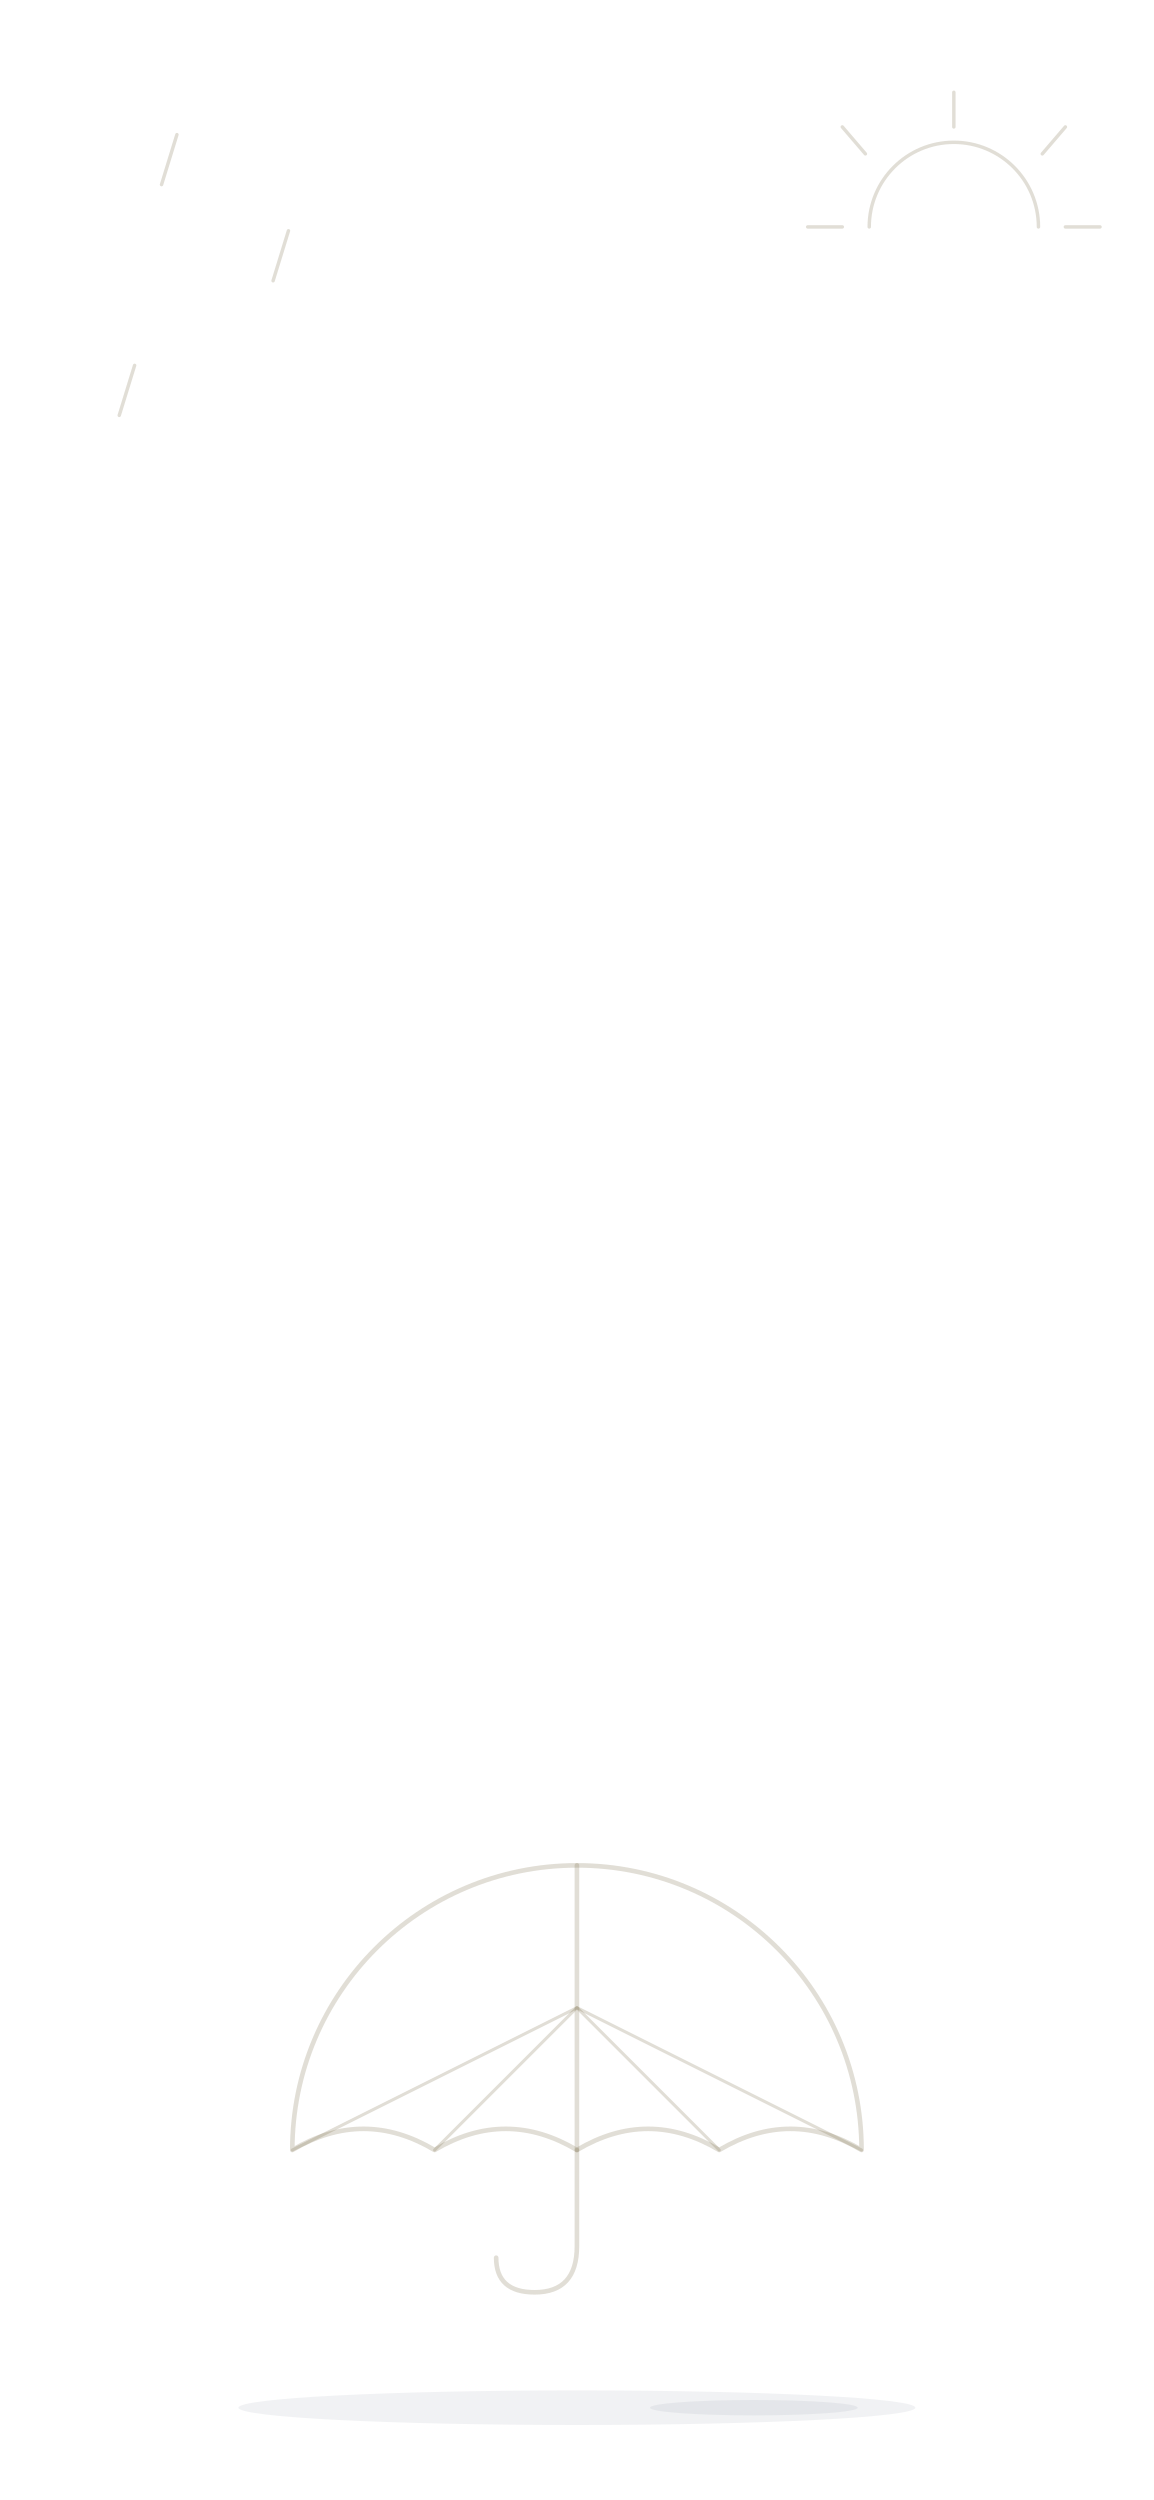
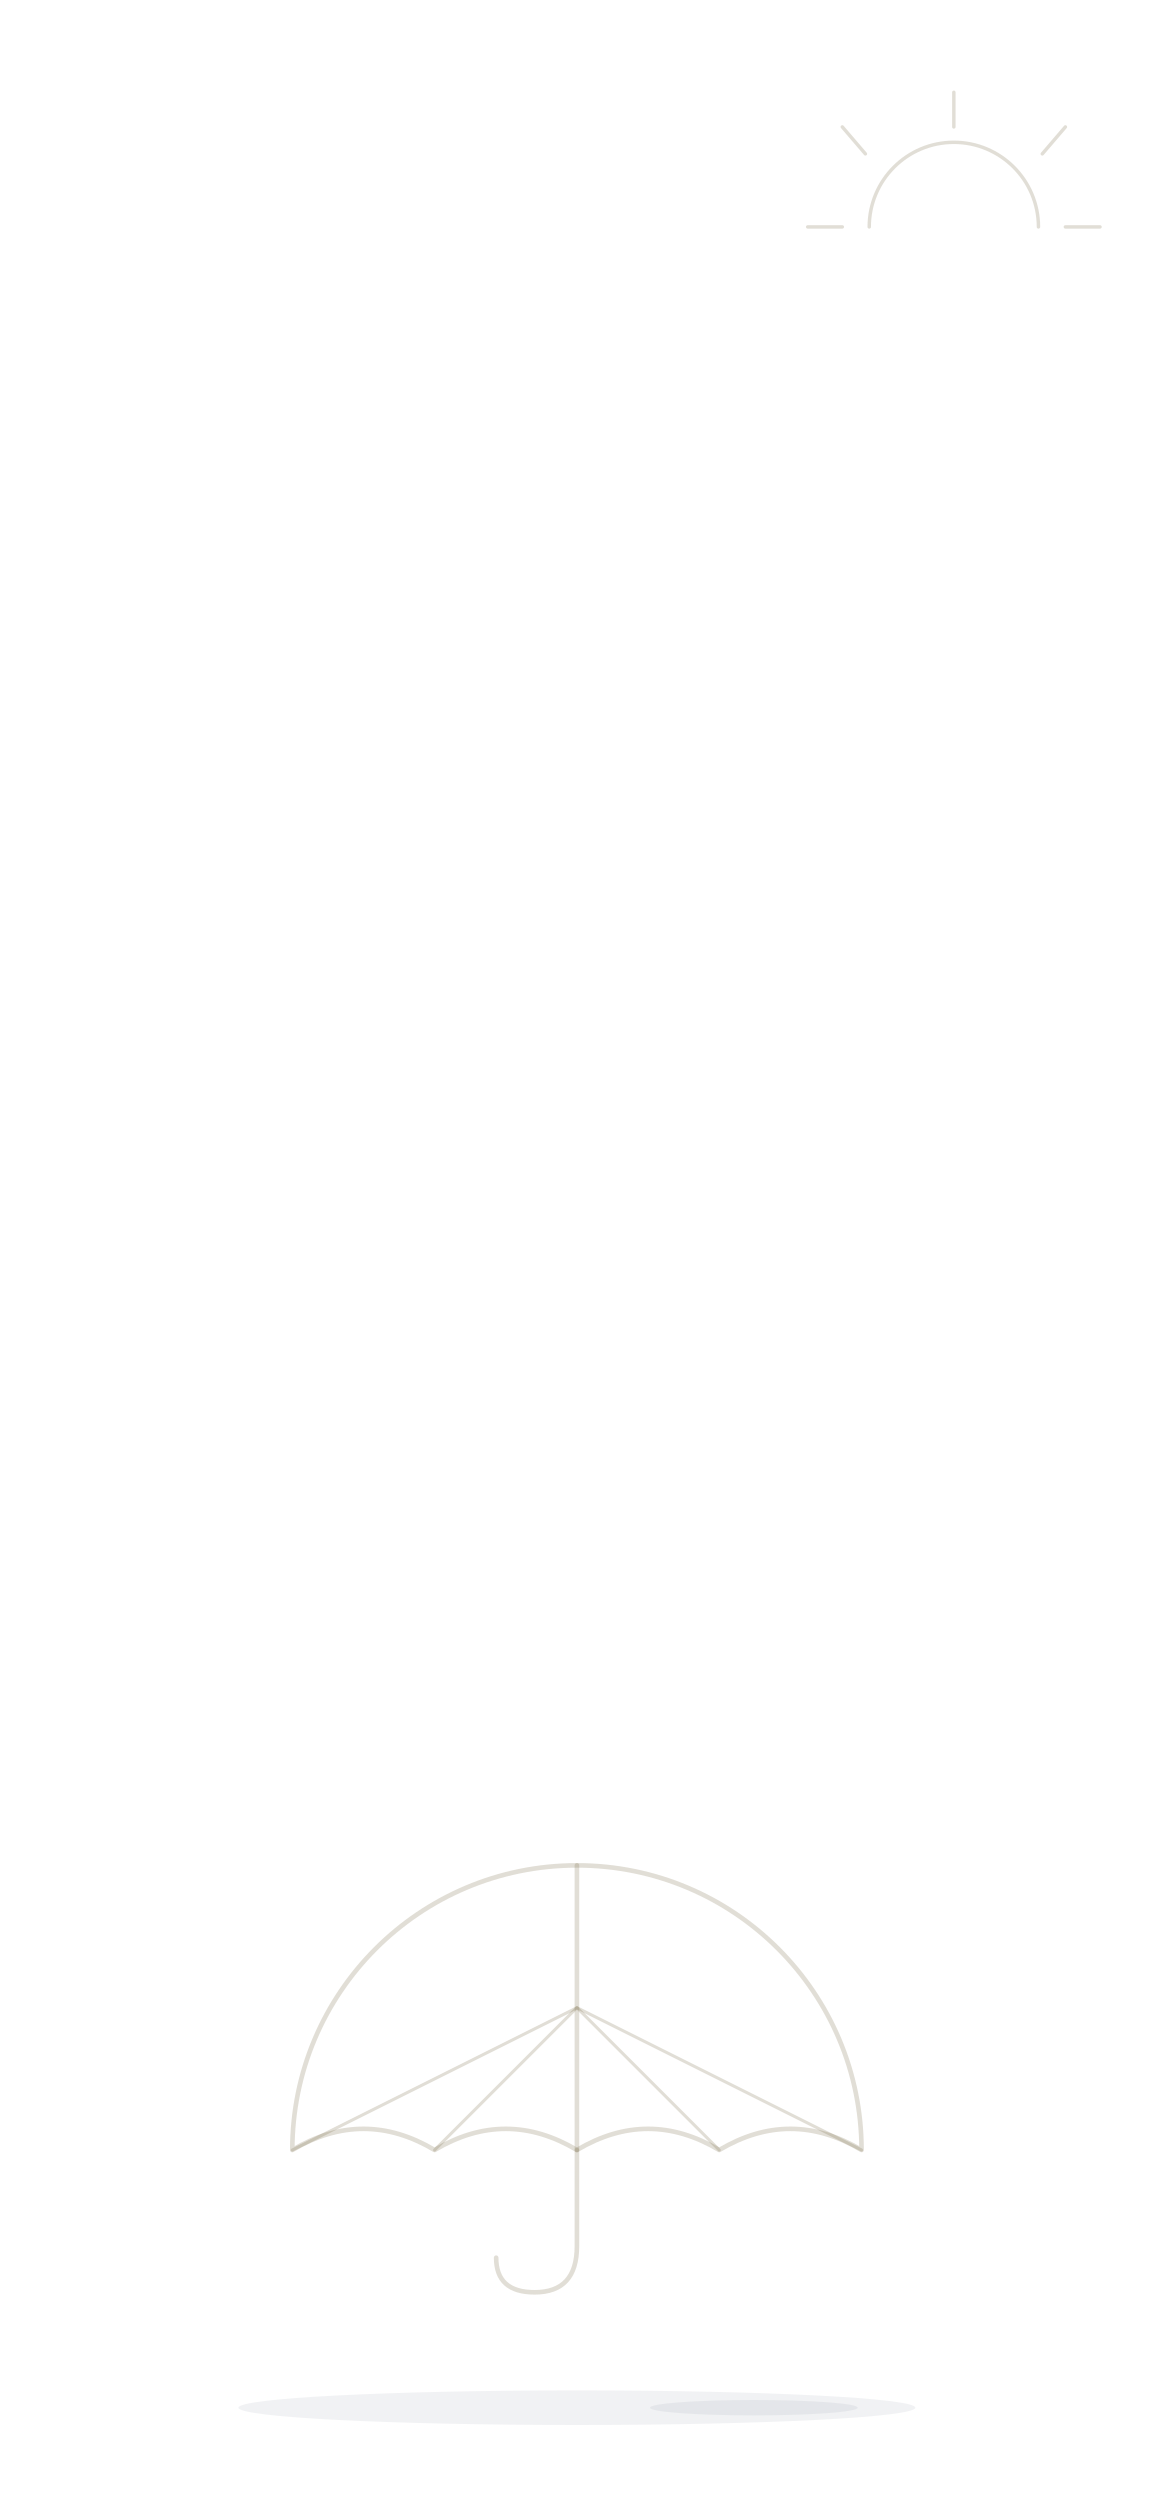
<svg xmlns="http://www.w3.org/2000/svg" viewBox="0 0 600 1300" role="img" aria-label="第二章の背景：忘れ物の傘と雨上がり">
  <g fill="none" stroke="#6b5a33" stroke-width="2.4" stroke-linecap="round" stroke-linejoin="round" stroke-opacity="0.20">
    <g stroke-width="1.8">
      <path d="M 452 118 A 44 44 0 0 1 540 118" />
      <line x1="496" y1="48" x2="496" y2="66" />
      <line x1="438" y1="66" x2="450" y2="80" />
      <line x1="554" y1="66" x2="542" y2="80" />
      <line x1="420" y1="118" x2="438" y2="118" />
      <line x1="554" y1="118" x2="572" y2="118" />
-     </g>
-     <g stroke-width="1.8">
-       <line x1="92" y1="70" x2="84" y2="96" />
-       <line x1="150" y1="120" x2="142" y2="146" />
-       <line x1="70" y1="190" x2="62" y2="216" />
    </g>
    <g transform="translate(300,1000)">
      <path d="M -148 118 A 148 148 0 0 1 148 118 Q 111 96 74 118 Q 37 96 0 118 Q -37 96 -74 118 Q -111 96 -148 118 Z" />
      <line x1="0" y1="-30" x2="0" y2="118" />
      <path d="M 0 118 L 0 168 Q 0 192 -22 192 Q -42 192 -42 174" />
      <path d="M -148 118 L 0 44 L 148 118" stroke-width="1.6" />
      <path d="M -74 118 L 0 44 L 74 118" stroke-width="1.6" />
    </g>
    <ellipse cx="300" cy="1252" rx="176" ry="9" fill="#1b2a4a" stroke="none" fill-opacity="0.06" />
    <ellipse cx="392" cy="1252" rx="54" ry="4" fill="#1b2a4a" stroke="none" fill-opacity="0.06" />
  </g>
</svg>
